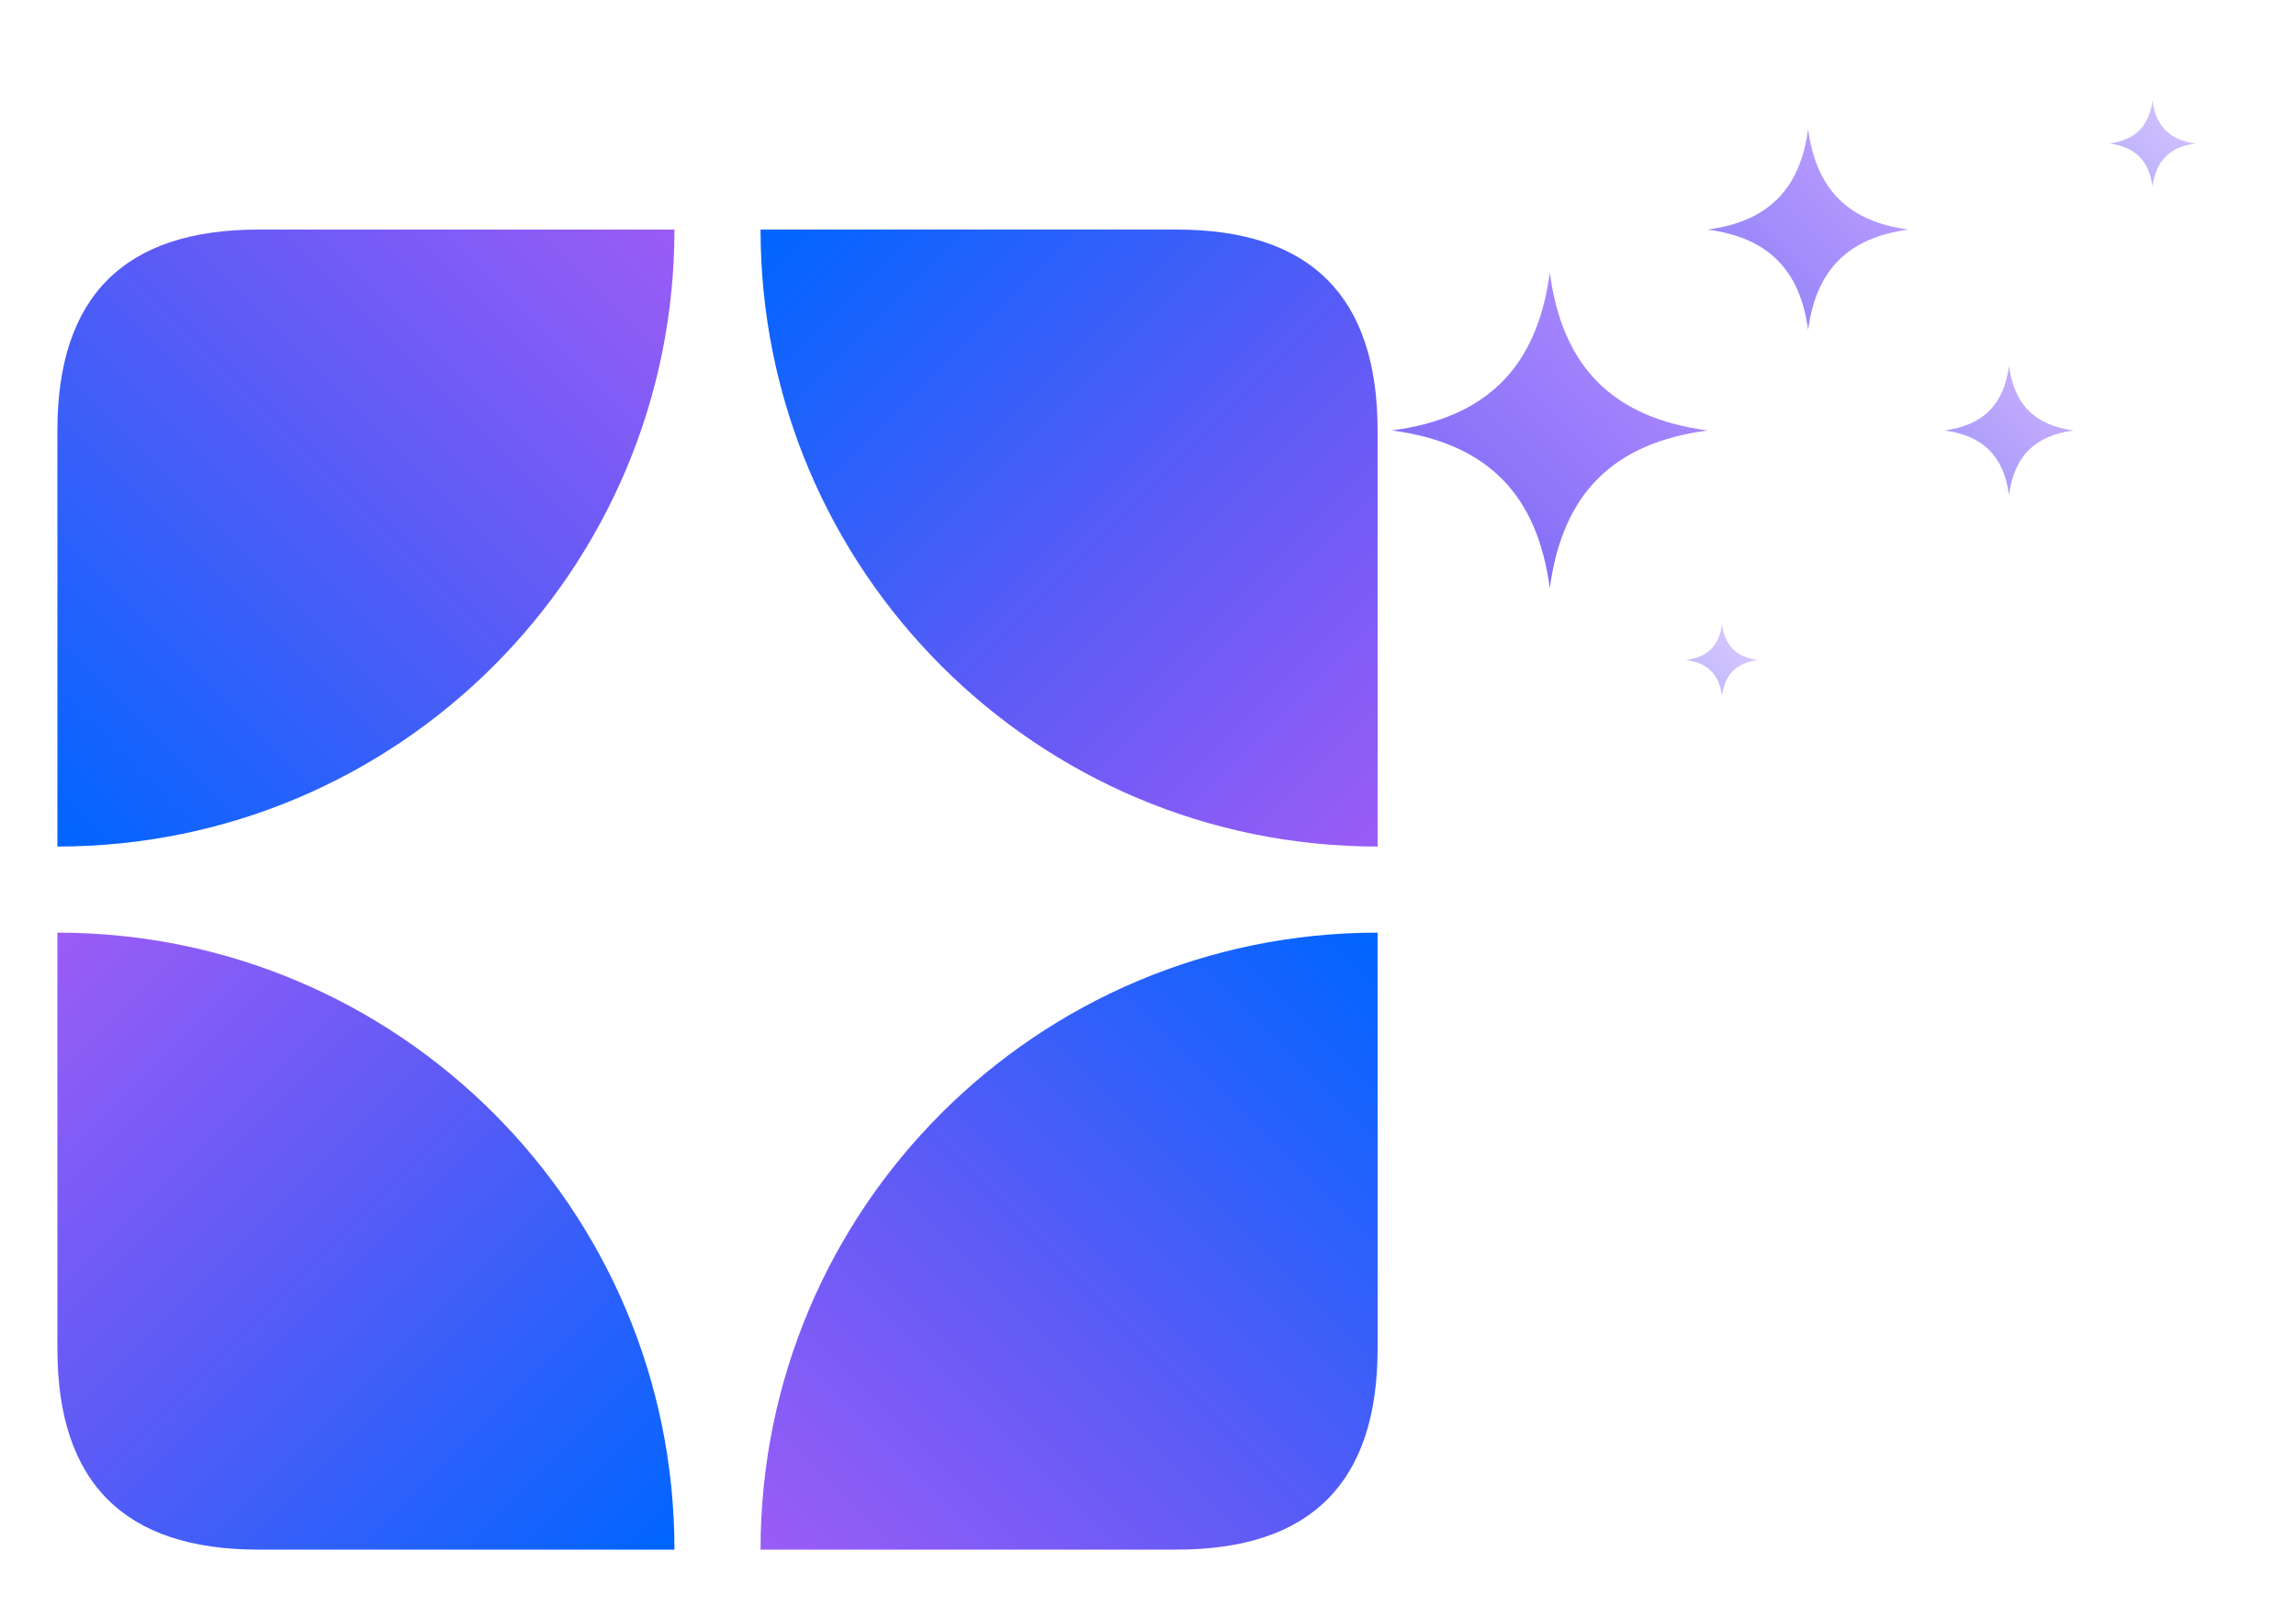
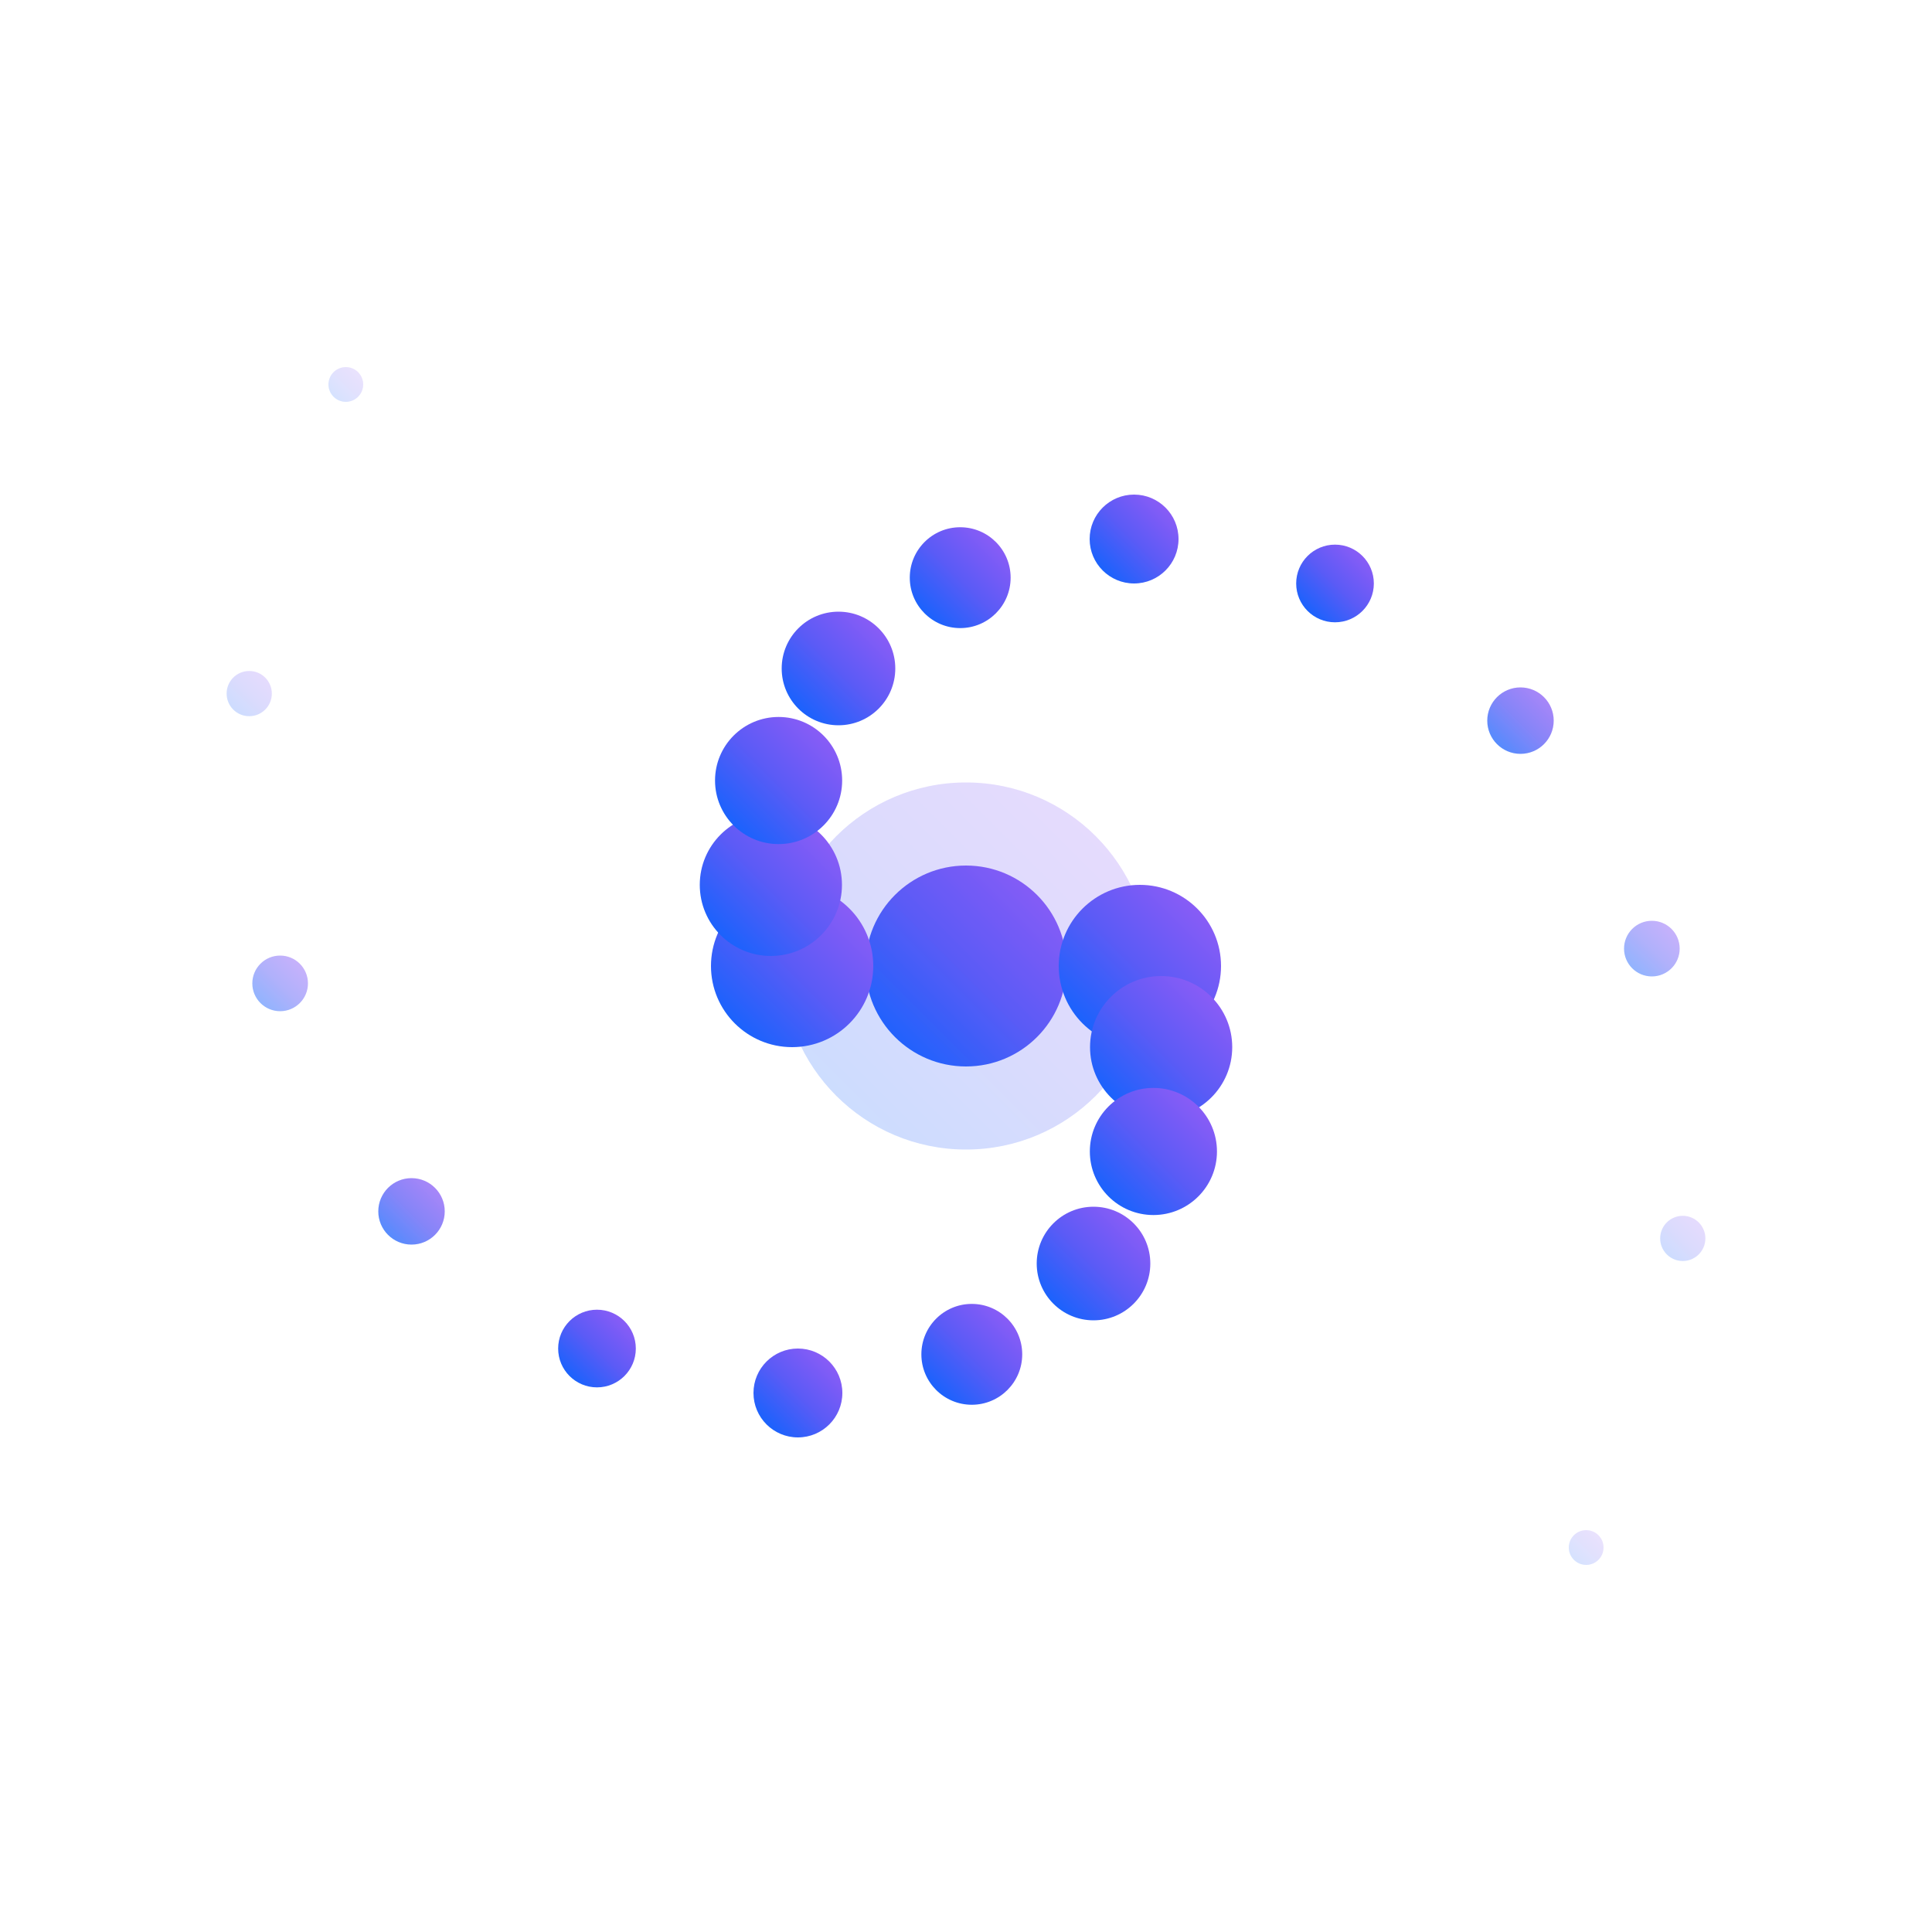
- <svg xmlns="http://www.w3.org/2000/svg" viewBox="0 0 160 112" width="160" height="112">
+ <svg xmlns="http://www.w3.org/2000/svg" viewBox="0 0 100 100">
  <defs>
    <linearGradient id="g" x1="0" y1="1" x2="1" y2="0">
      <stop offset="0" stop-color="#0065ff" />
-       <stop offset="0.55" stop-color="#5b5bf6" />
+       <stop offset="0.5" stop-color="#5b5bf6" />
      <stop offset="1" stop-color="#9b5cf6" />
    </linearGradient>
-     <linearGradient id="d" x1="0" y1="1" x2="1" y2="0">
-       <stop offset="0" stop-color="#6d5cf6" />
-       <stop offset="1" stop-color="#b48cff" />
-     </linearGradient>
-     <path id="petala" d="M4,47 L4,18 Q4,4 18,4 L47,4 A43,43 0 0 1 4,47 Z" />
-     <path id="estrela" d="M0,-1 C0.08,-0.4 0.4,-0.08 1,0 C0.4,0.08 0.08,0.4 0,1 C-0.08,0.4 -0.4,0.08 -1,0 C-0.4,-0.08 -0.08,-0.4 0,-1 Z" />
  </defs>
-   <g id="tudo">
-     <g id="marca" transform="translate(0,12)" fill="url(#g)">
-       <use href="#petala" />
-       <use href="#petala" transform="rotate(90 50 50)" />
-       <use href="#petala" transform="rotate(180 50 50)" />
-       <use href="#petala" transform="rotate(270 50 50)" />
-     </g>
-     <g fill="url(#d)">
-       <use href="#estrela" transform="translate(108,30) scale(11)" opacity="0.95" />
-       <use href="#estrela" transform="translate(126,16) scale(7)" opacity="0.8" />
-       <use href="#estrela" transform="translate(140,30) scale(4.5)" opacity="0.65" />
-       <use href="#estrela" transform="translate(150,10) scale(3)" opacity="0.5" />
-       <use href="#estrela" transform="translate(120,46) scale(2.5)" opacity="0.45" />
-     </g>
+   <g fill="url(#g)">
+     <circle cx="50" cy="50" r="5.2" />
+     <circle cx="50" cy="50" r="9.5" opacity="0.22" />
+     <circle cx="59.0" cy="50.0" r="4.20" opacity="1.00" />
+     <circle cx="60.1" cy="54.2" r="3.68" opacity="1.00" />
+     <circle cx="59.7" cy="59.6" r="3.29" opacity="1.00" />
+     <circle cx="56.6" cy="65.4" r="2.94" opacity="1.00" />
+     <circle cx="50.3" cy="70.1" r="2.61" opacity="1.00" />
+     <circle cx="41.3" cy="72.1" r="2.30" opacity="1.00" />
+     <circle cx="30.9" cy="69.8" r="2.01" opacity="1.00" />
+     <circle cx="21.3" cy="62.7" r="1.72" opacity="0.74" />
+     <circle cx="14.5" cy="50.9" r="1.44" opacity="0.48" />
+     <circle cx="12.9" cy="35.9" r="1.17" opacity="0.22" />
+     <circle cx="17.9" cy="19.9" r="0.90" opacity="0.18" />
+     <circle cx="41.0" cy="50.0" r="4.20" opacity="1.00" />
+     <circle cx="39.9" cy="45.8" r="3.68" opacity="1.00" />
+     <circle cx="40.3" cy="40.4" r="3.29" opacity="1.00" />
+     <circle cx="43.4" cy="34.6" r="2.94" opacity="1.00" />
+     <circle cx="49.7" cy="29.9" r="2.61" opacity="1.00" />
+     <circle cx="58.7" cy="27.9" r="2.30" opacity="1.00" />
+     <circle cx="69.1" cy="30.2" r="2.01" opacity="1.00" />
+     <circle cx="78.7" cy="37.3" r="1.72" opacity="0.74" />
+     <circle cx="85.5" cy="49.1" r="1.44" opacity="0.48" />
+     <circle cx="87.1" cy="64.1" r="1.17" opacity="0.22" />
+     <circle cx="82.1" cy="80.1" r="0.90" opacity="0.18" />
  </g>
</svg>
